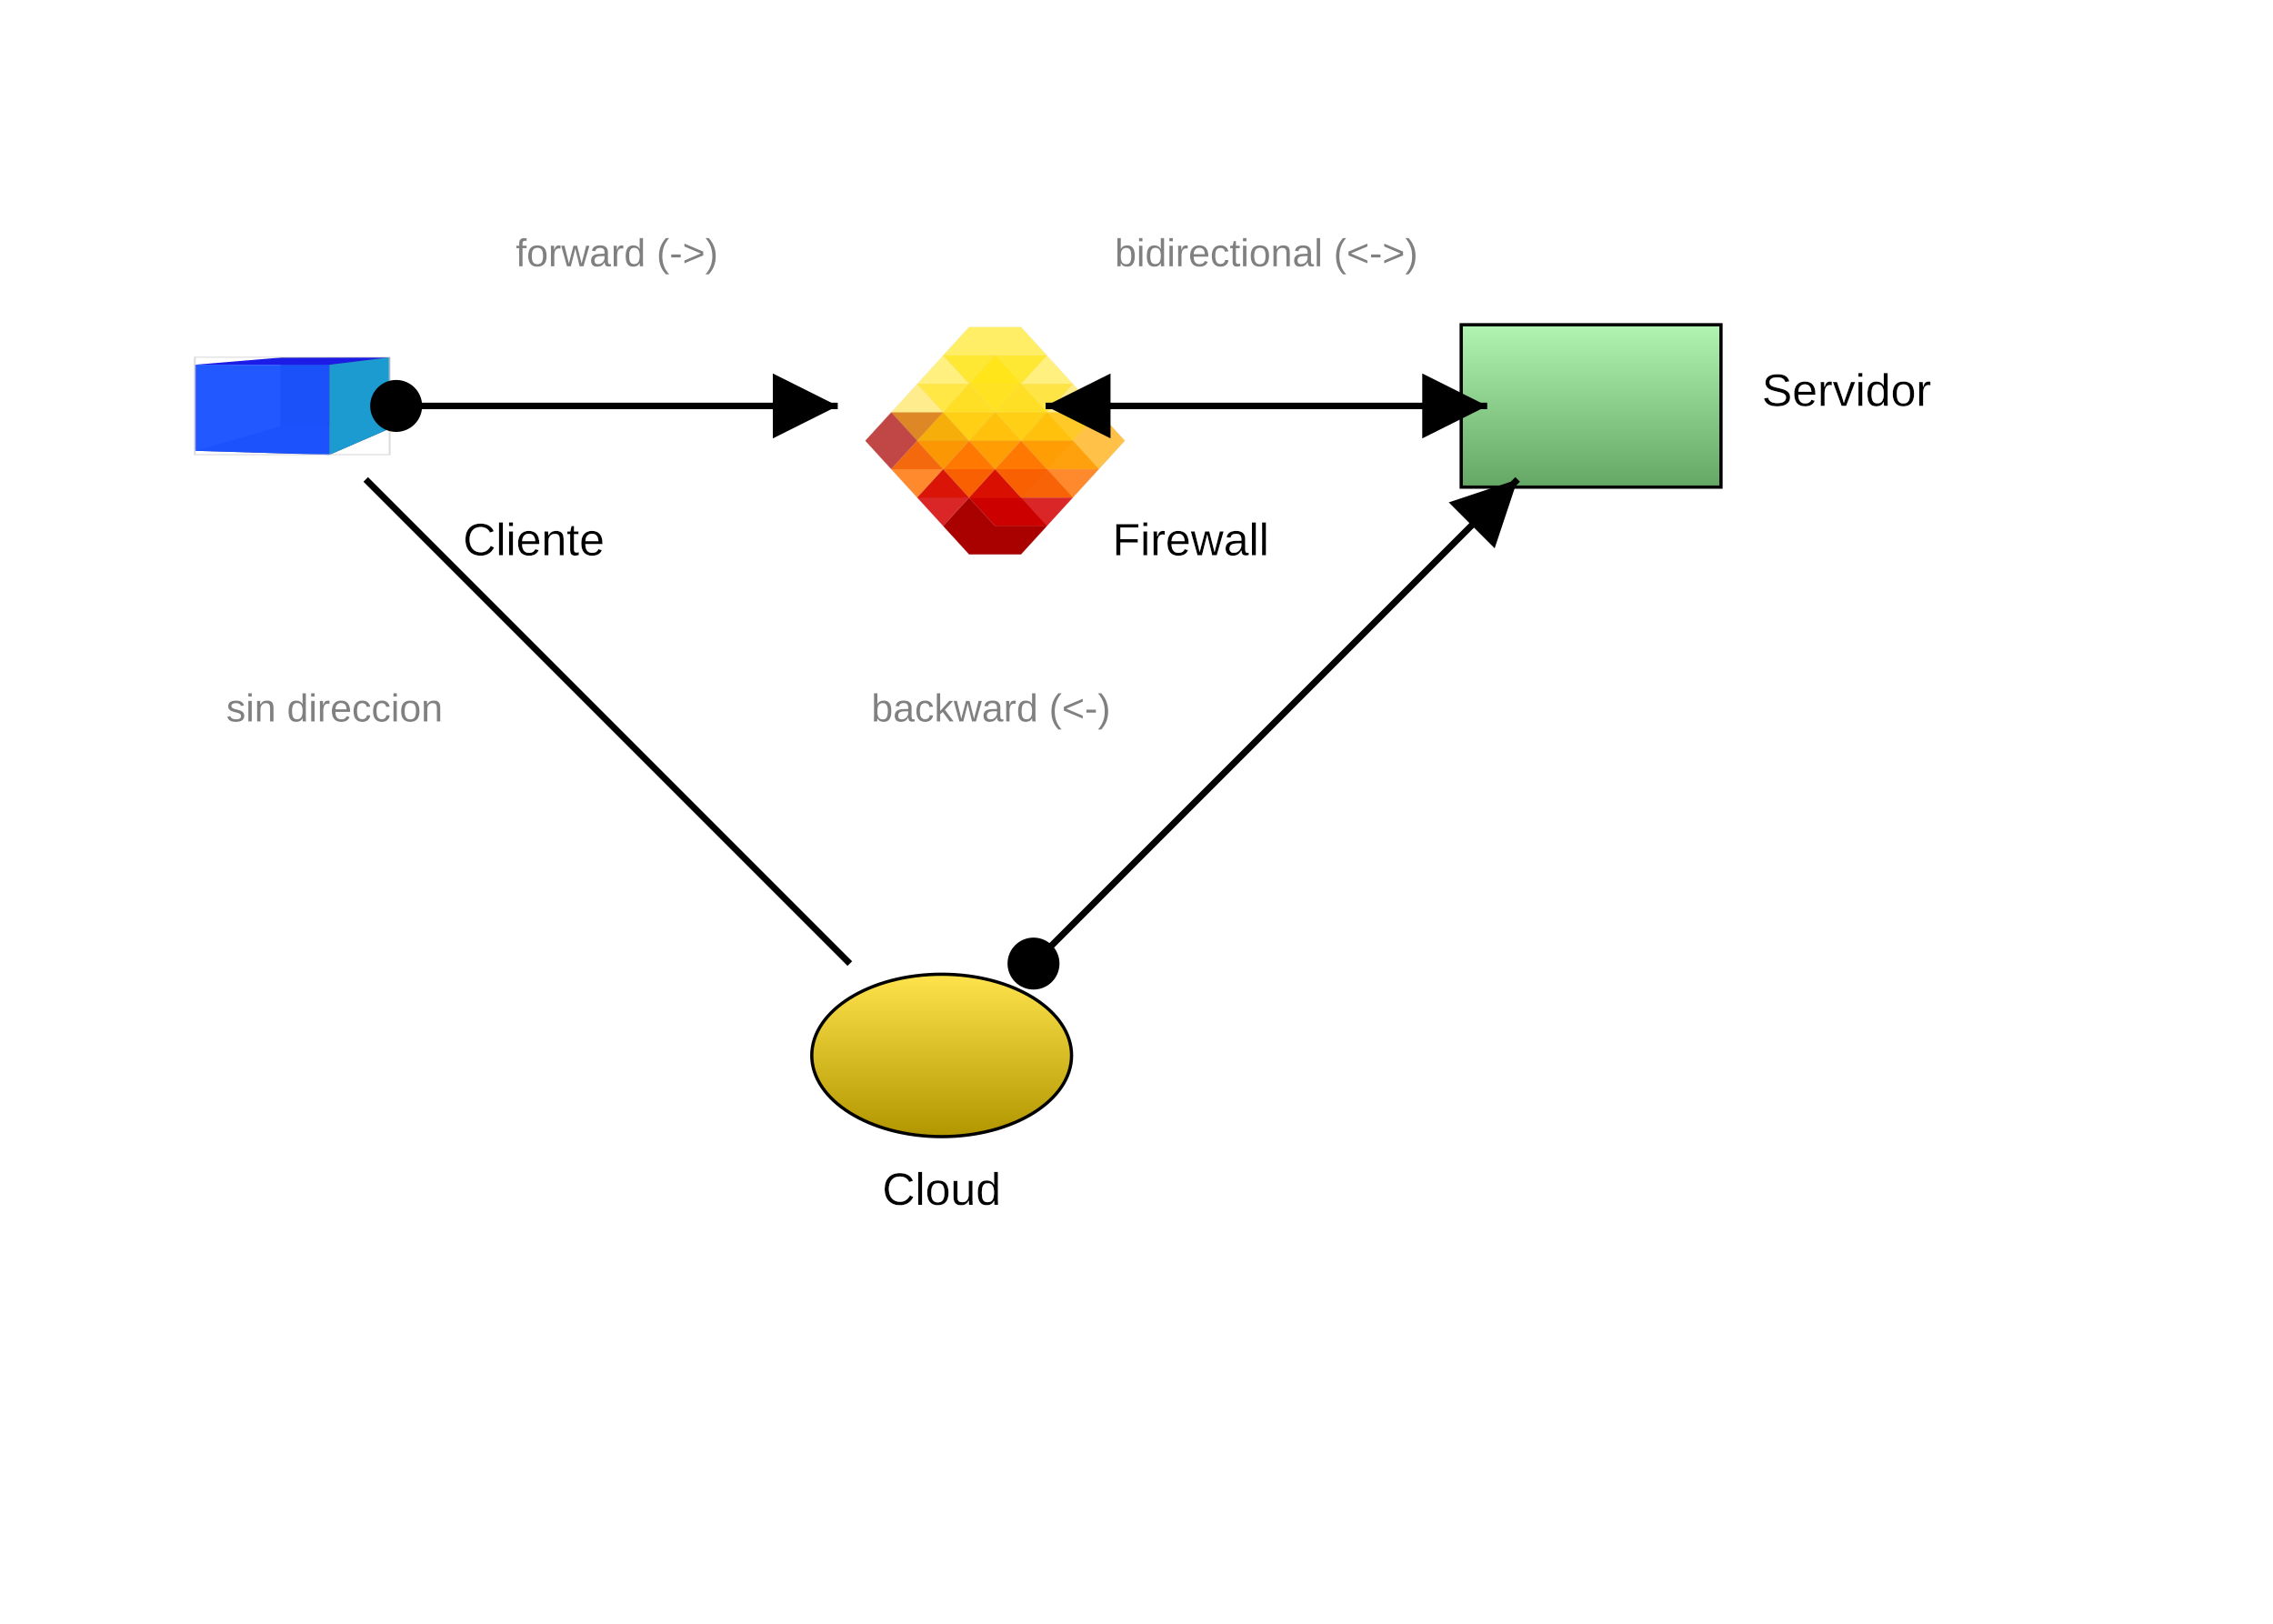
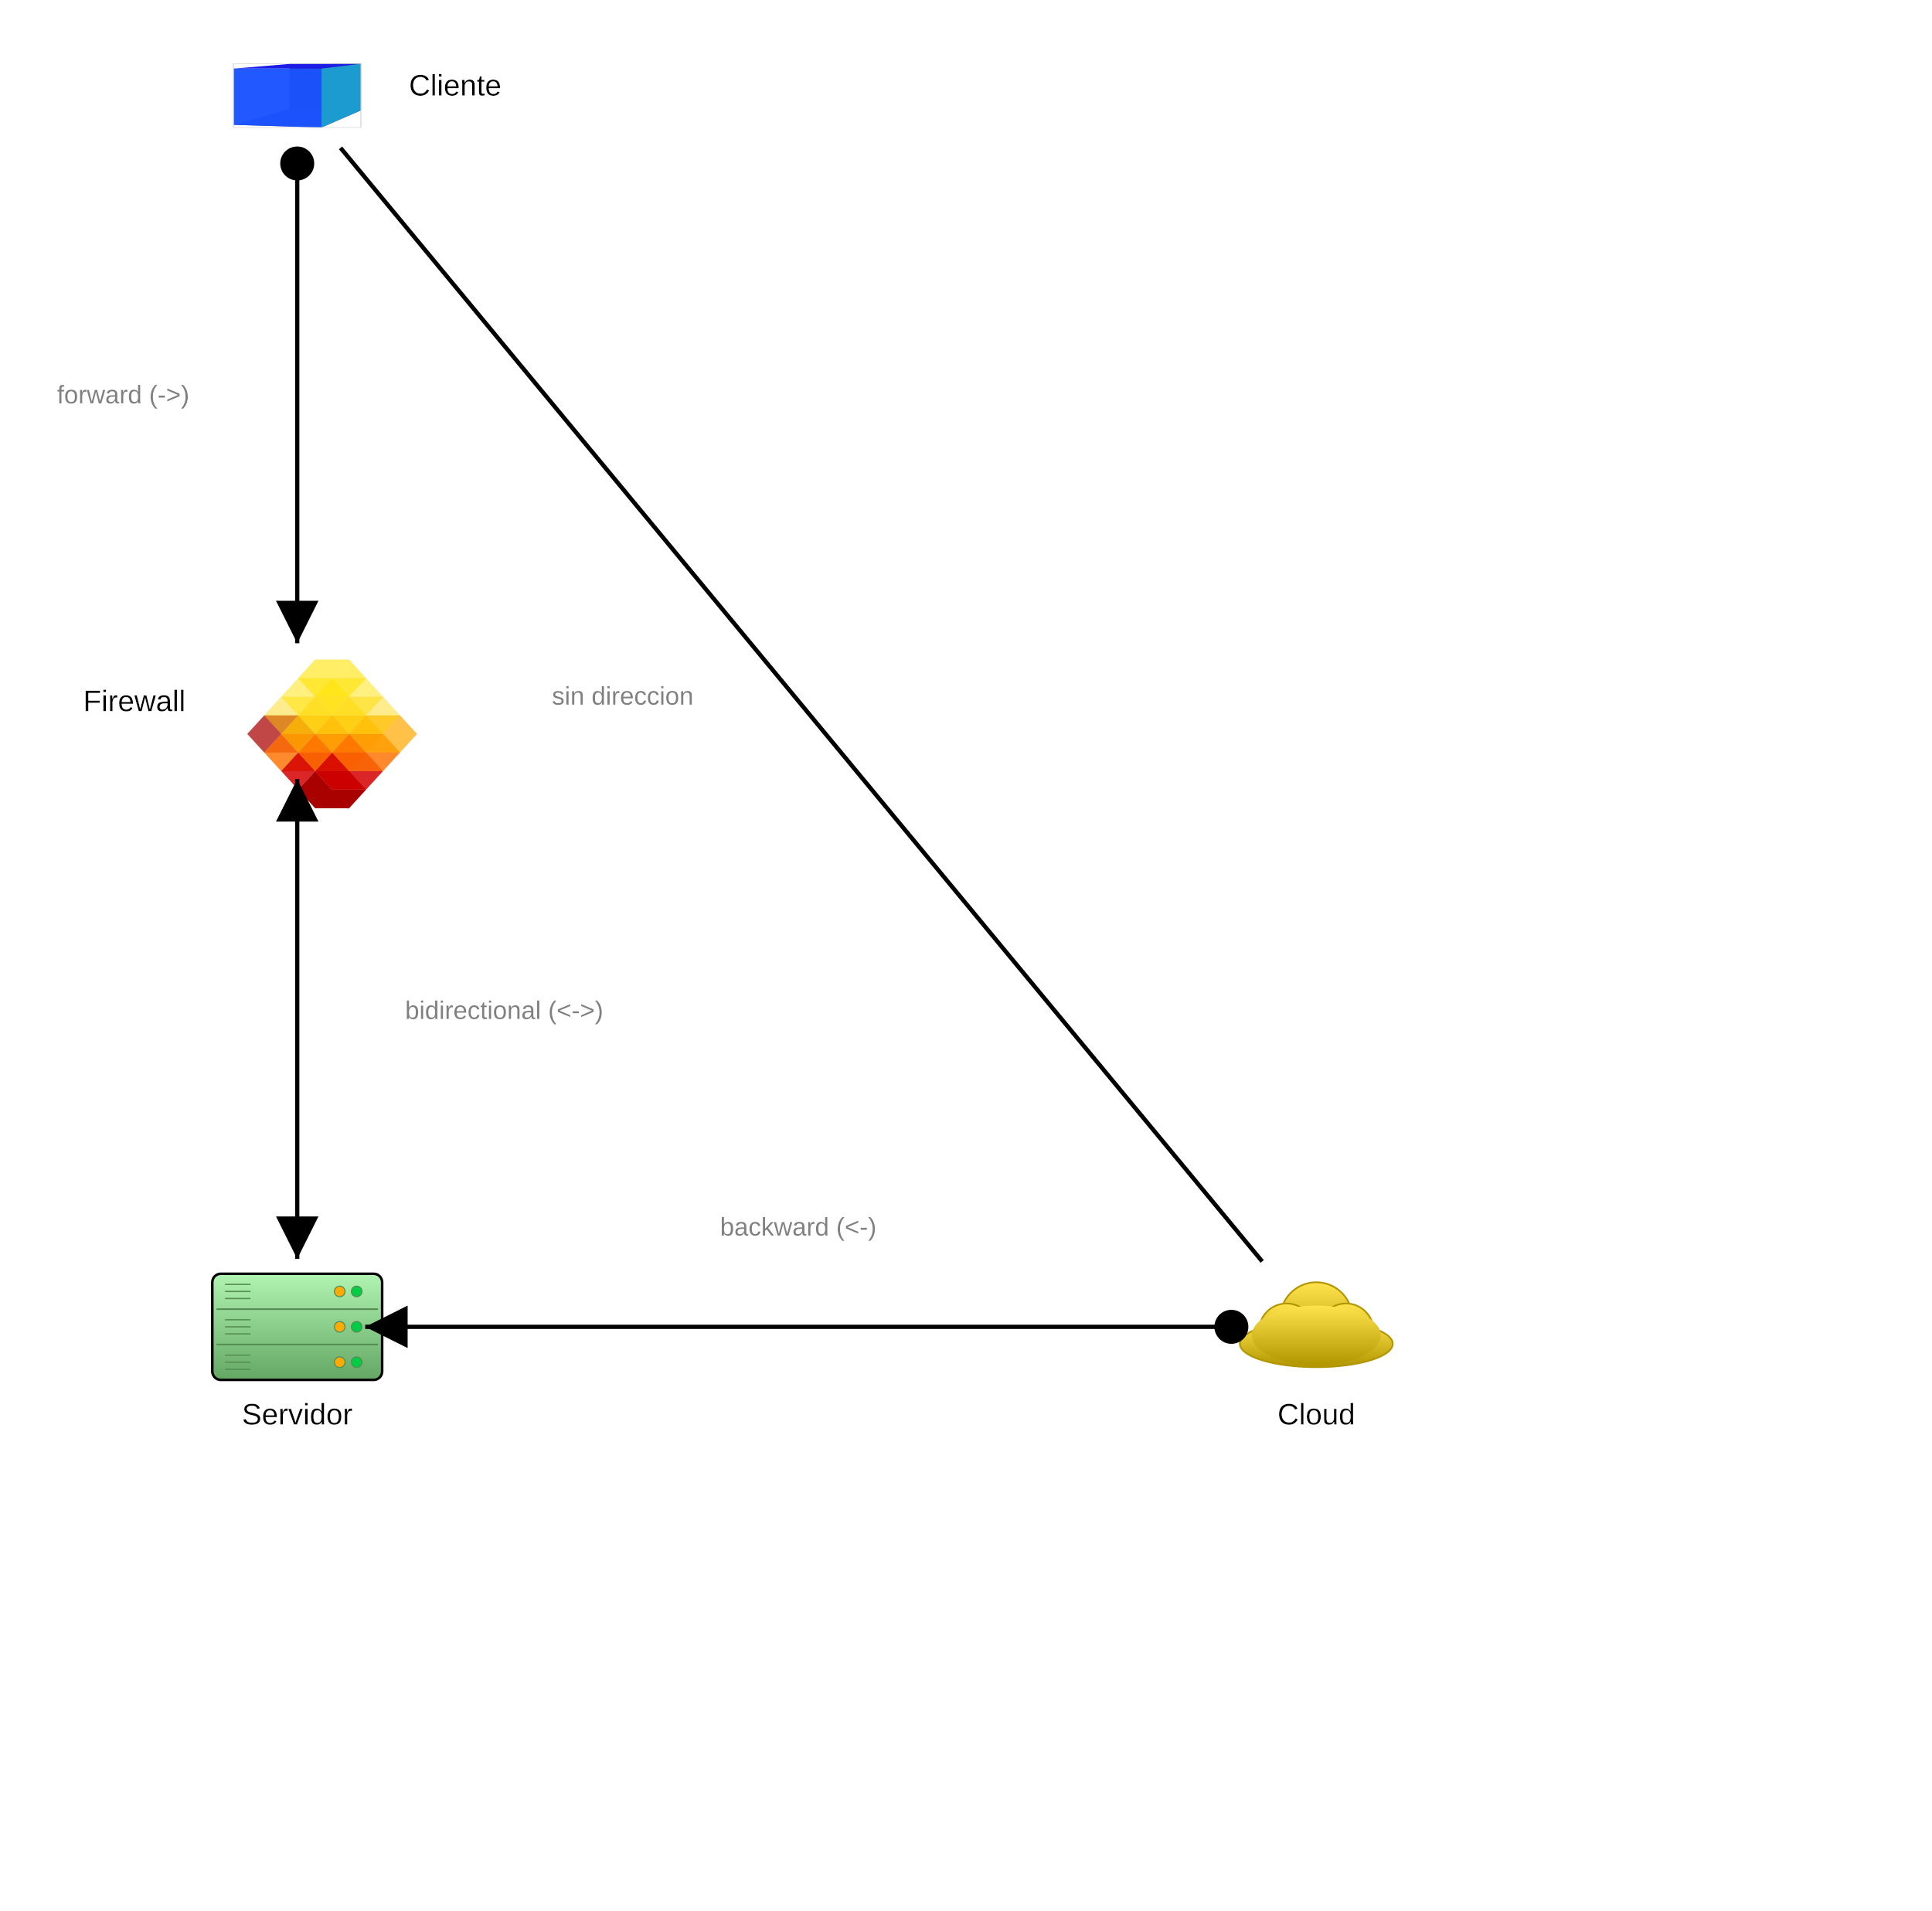
- <svg xmlns="http://www.w3.org/2000/svg" baseProfile="full" height="500" version="1.1" viewBox="0,0,700,500" width="700">
+ <svg xmlns="http://www.w3.org/2000/svg" baseProfile="full" height="900.0" version="1.1" viewBox="0,0,910.0,900.0" width="910.0">
  <defs>
    <filter height="140%" id="text-glow" width="140%" x="-20%" y="-20%">
      <feGaussianBlur in="SourceGraphic" result="blur" stdDeviation="2" />
      <feFlood flood-color="white" flood-opacity="1" result="color" />
      <feComposite in="color" in2="blur" operator="in" result="shadow" />
      <feMerge>
        <feMergeNode in="shadow" />
        <feMergeNode in="shadow" />
        <feMergeNode in="SourceGraphic" />
      </feMerge>
    </filter>
    <marker id="arrow-end" markerHeight="10" markerWidth="10" orient="auto" refX="10" refY="5">
      <path d="M 0 0 L 10 5 L 0 10 z" fill="black" />
    </marker>
    <marker id="arrow-start" markerHeight="10" markerWidth="10" orient="auto" refX="0" refY="5">
      <path d="M 10 0 L 0 5 L 10 10 z" fill="black" />
    </marker>
    <marker id="circle-start" markerHeight="10" markerWidth="10" orient="auto" refX="5" refY="5">
      <circle cx="5" cy="5" fill="black" r="4" />
    </marker>
    <marker id="circle-end" markerHeight="10" markerWidth="10" orient="auto" refX="5" refY="5">
      <circle cx="5" cy="5" fill="black" r="4" />
    </marker>
    <linearGradient id="gradient-cliente" x1="0%" x2="0%" y1="0%" y2="100%">
      <stop offset="0%" stop-color="#c5e3ed" />
      <stop offset="100%" stop-color="#7997a1" />
    </linearGradient>
    <linearGradient id="gradient-servidor" x1="0%" x2="0%" y1="0%" y2="100%">
      <stop offset="0%" stop-color="#b1f3b1" />
      <stop offset="100%" stop-color="#64a664" />
    </linearGradient>
    <linearGradient id="gradient-nube" x1="0%" x2="0%" y1="0%" y2="100%">
      <stop offset="0%" stop-color="#ffe34c" />
      <stop offset="100%" stop-color="#b29600" />
    </linearGradient>
  </defs>
  <g id="cliente">
-     <g transform="translate(60.0,110.0) scale(1.204819,0.6928406) translate(-0.9,-1.4)">
+     <g transform="translate(110.0,30.0) scale(1.204819,0.6928406) translate(-0.9,-1.4)">
      <path d="M 22.754,32.117 0.945,43 V 4.729 L 22.754,1.57 Z" fill="#e9e9ff" stroke="none" />
      <path d="M 50.713,33.121 V 1.463 L 22.754,1.57 V 32.117 Z" fill="#353564" stroke="none" />
      <path d="M 50.713,33.121 35.296,44.771 0.945,43 22.754,32.117 Z" fill="#4d4d9f" stroke="none" />
      <path d="M 50.713,1.463 35.296,4.738 0.945,4.729 22.754,1.57 Z" fill="#1c1ce6" opacity="1" stroke="none" />
      <path d="M 35.296,44.771 V 4.738 L 0.945,4.729 V 43 Z" fill="#1a52ff" opacity="0.96" stroke="none" />
      <path d="M 50.713,33.121 35.296,44.771 V 4.738 L 50.713,1.463 Z" fill="#1c9bd0" stroke="none" />
      <rect fill="none" height="43.3" opacity="0.67" stroke="#cbcbcb" stroke-width="0.48" width="49.8" x="0.9" y="1.4" />
    </g>
  </g>
  <g id="firewall">
-     <g transform="translate(250,100) scale(1.6,1.666667) translate(10,0)">
+     <g transform="translate(100.0,310.0) scale(1.6,1.666667) translate(10,0)">
      <path d="m 211.514,221.098 -99.807,57.624 -99.807,-57.624 0,-115.248 99.807,-57.624 99.807,57.624 z" fill="#a90000" opacity="0.72" stroke="#cbcbcb" stroke-width="0.48" transform="matrix(0.0751447,0.02631765,-0.04338481,0.0455835,8.97,11.04)" />
      <path d="m 211.514,221.098 -99.807,57.624 -99.807,-57.624 0,-115.248 99.807,-57.624 99.807,57.624 z" fill="#ff7000" opacity="0.82" stroke="#cbcbcb" stroke-width="0.48" transform="matrix(0.0751447,0.02631765,-0.04338481,0.0455835,13.97,16.29)" />
      <path d="m 211.514,221.098 -99.807,57.624 -99.807,-57.624 0,-115.248 99.807,-57.624 99.807,57.624 z" fill="#ffa900" opacity="0.72" stroke="#cbcbcb" stroke-width="0.48" transform="matrix(0.0751447,0.02631765,-0.04338481,0.0455835,18.97,11.04)" />
      <path d="m 211.514,221.098 -99.807,57.624 -99.807,-57.624 0,-115.248 99.807,-57.624 99.807,57.624 z" fill="#d40000" opacity="0.85" stroke="#cbcbcb" stroke-width="0.48" transform="matrix(0.0751447,0.02631765,-0.04338481,0.0455835,18.97,21.54)" />
      <path d="m 211.514,221.098 -99.807,57.624 -99.807,-57.624 0,-115.248 99.807,-57.624 99.807,57.624 z" fill="#a90000" opacity="1.0" stroke="#cbcbcb" stroke-width="0.48" transform="matrix(0.0751447,0.02631765,-0.04338481,0.0455835,23.97,26.80)" />
      <path d="m 211.514,221.098 -99.807,57.624 -99.807,-57.624 0,-115.248 99.807,-57.624 99.807,57.624 z" fill="#ff7000" opacity="0.82" stroke="#cbcbcb" stroke-width="0.48" transform="matrix(0.0751447,0.02631765,-0.04338481,0.0455835,23.97,16.29)" />
      <path d="m 211.514,221.098 -99.807,57.624 -99.807,-57.624 0,-115.248 99.807,-57.624 99.807,57.624 z" fill="#ffa900" opacity="0.72" stroke="#cbcbcb" stroke-width="0.48" transform="matrix(0.0751447,0.02631765,-0.04338481,0.0455835,28.97,11.04)" />
      <path d="m 211.514,221.098 -99.807,57.624 -99.807,-57.624 0,-115.248 99.807,-57.624 99.807,57.624 z" fill="#d40000" opacity="0.85" stroke="#cbcbcb" stroke-width="0.48" transform="matrix(0.0751447,0.02631765,-0.04338481,0.0455835,28.97,21.54)" />
      <path d="m 211.514,221.098 -99.807,57.624 -99.807,-57.624 0,-115.248 99.807,-57.624 99.807,57.624 z" fill="#ff7000" opacity="0.82" stroke="#cbcbcb" stroke-width="0.48" transform="matrix(0.0751447,0.02631765,-0.04338481,0.0455835,33.97,16.29)" />
      <path d="m 211.514,221.098 -99.807,57.624 -99.807,-57.624 0,-115.248 99.807,-57.624 99.807,57.624 z" fill="#ffa900" opacity="0.72" stroke="#cbcbcb" stroke-width="0.48" transform="matrix(0.0751447,0.02631765,-0.04338481,0.0455835,38.97,11.04)" />
      <path d="m 211.514,221.098 -99.807,57.624 -99.807,-57.624 0,-115.248 99.807,-57.624 99.807,57.624 z" fill="#ffd400" opacity="0.45" stroke="#cbcbcb" stroke-width="0.48" transform="matrix(0.0751447,0.02631765,-0.04338481,0.0455835,13.97,5.78)" />
      <path d="m 211.514,221.098 -99.807,57.624 -99.807,-57.624 0,-115.248 99.807,-57.624 99.807,57.624 z" fill="#ffe200" opacity="0.5" stroke="#cbcbcb" stroke-width="0.48" transform="matrix(0.0751447,0.02631765,-0.04338481,0.0455835,18.97,0.53)" />
      <path d="m 211.514,221.098 -99.807,57.624 -99.807,-57.624 0,-115.248 99.807,-57.624 99.807,57.624 z" fill="#ffd400" opacity="0.45" stroke="#cbcbcb" stroke-width="0.48" transform="matrix(0.0751447,0.02631765,-0.04338481,0.0455835,23.97,5.78)" />
      <path d="m 211.514,221.098 -99.807,57.624 -99.807,-57.624 0,-115.248 99.807,-57.624 99.807,57.624 z" fill="#ffe200" opacity="0.6" stroke="#cbcbcb" stroke-width="0.48" transform="matrix(0.0751447,0.02631765,-0.04338481,0.0455835,23.97,-4.73)" />
      <path d="m 211.514,221.098 -99.807,57.624 -99.807,-57.624 0,-115.248 99.807,-57.624 99.807,57.624 z" fill="#ffe200" opacity="0.5" stroke="#cbcbcb" stroke-width="0.48" transform="matrix(0.0751447,0.02631765,-0.04338481,0.0455835,28.97,0.53)" />
      <path d="m 211.514,221.098 -99.807,57.624 -99.807,-57.624 0,-115.248 99.807,-57.624 99.807,57.624 z" fill="#ffd400" opacity="0.45" stroke="#cbcbcb" stroke-width="0.48" transform="matrix(0.0751447,0.02631765,-0.04338481,0.0455835,33.97,5.78)" />
    </g>
  </g>
-   <rect fill="url(#gradient-servidor)" height="50" stroke="black" width="80" x="450" y="100" />
-   <ellipse cx="290.0" cy="325.0" fill="url(#gradient-nube)" rx="40.0" ry="25.0" stroke="black" />
-   <line marker-end="url(#arrow-end)" marker-start="url(#circle-start)" stroke="black" stroke-width="2" x1="122.0" x2="258.0" y1="125.0" y2="125.0" />
-   <line marker-end="url(#arrow-end)" marker-start="url(#arrow-start)" stroke="black" stroke-width="2" x1="322.0" x2="458.0" y1="125.0" y2="125.0" />
-   <line marker-end="url(#circle-end)" marker-start="url(#arrow-start)" stroke="black" stroke-width="2" x1="467.373" x2="318.284" y1="147.627" y2="296.716" />
-   <line stroke="black" stroke-width="2" x1="112.627" x2="261.716" y1="147.627" y2="296.716" />
-   <text fill="black" filter="url(#text-glow)" font-family="Arial, sans-serif" font-size="14px" text-anchor="start" x="142.6" y="171.0">Cliente</text>
-   <text fill="black" filter="url(#text-glow)" font-family="Arial, sans-serif" font-size="14px" text-anchor="start" x="342.6" y="171.0">Firewall</text>
-   <text fill="black" filter="url(#text-glow)" font-family="Arial, sans-serif" font-size="14px" text-anchor="start" x="542.6" y="125.0">Servidor</text>
-   <text fill="black" filter="url(#text-glow)" font-family="Arial, sans-serif" font-size="14px" text-anchor="middle" x="290.0" y="371.0">Cloud</text>
-   <text fill="gray" filter="url(#text-glow)" font-family="Arial, sans-serif" font-size="12px" text-anchor="middle" x="190.0" y="82.0">forward (-&gt;)</text>
-   <text fill="gray" filter="url(#text-glow)" font-family="Arial, sans-serif" font-size="12px" text-anchor="middle" x="390.0" y="82.0">bidirectional (&lt;-&gt;)</text>
-   <text fill="gray" filter="url(#text-glow)" font-family="Arial, sans-serif" font-size="12px" text-anchor="end" x="342.028" y="222.172">backward (&lt;-)</text>
-   <text fill="gray" filter="url(#text-glow)" font-family="Arial, sans-serif" font-size="12px" text-anchor="end" x="136.372" y="222.172">sin direccion</text>
+   <g id="servidor">
+     <rect fill="url(#gradient-servidor)" height="50" rx="4" ry="4" stroke="black" stroke-width="1.2" width="80" x="100.0" y="600.0" />
+     <line stroke="#568e56" stroke-width="0.8" x1="102.0" x2="178.0" y1="616.667" y2="616.667" />
+     <line stroke="#568e56" stroke-width="0.8" x1="102.0" x2="178.0" y1="633.333" y2="633.333" />
+     <circle cx="168.0" cy="608.333" fill="#00cc44" r="2.5" stroke="#568e56" stroke-width="0.5" />
+     <circle cx="160.0" cy="608.333" fill="#ffaa00" r="2.5" stroke="#568e56" stroke-width="0.5" />
+     <circle cx="168.0" cy="625.0" fill="#00cc44" r="2.5" stroke="#568e56" stroke-width="0.5" />
+     <circle cx="160.0" cy="625.0" fill="#ffaa00" r="2.5" stroke="#568e56" stroke-width="0.5" />
+     <circle cx="168.0" cy="641.667" fill="#00cc44" r="2.5" stroke="#568e56" stroke-width="0.5" />
+     <circle cx="160.0" cy="641.667" fill="#ffaa00" r="2.5" stroke="#568e56" stroke-width="0.5" />
+     <line stroke="#568e56" stroke-width="0.6" x1="106.0" x2="118.0" y1="605.0" y2="605.0" />
+     <line stroke="#568e56" stroke-width="0.6" x1="106.0" x2="118.0" y1="608.333" y2="608.333" />
+     <line stroke="#568e56" stroke-width="0.6" x1="106.0" x2="118.0" y1="611.667" y2="611.667" />
+     <line stroke="#568e56" stroke-width="0.6" x1="106.0" x2="118.0" y1="621.667" y2="621.667" />
+     <line stroke="#568e56" stroke-width="0.6" x1="106.0" x2="118.0" y1="625.0" y2="625.0" />
+     <line stroke="#568e56" stroke-width="0.6" x1="106.0" x2="118.0" y1="628.333" y2="628.333" />
+     <line stroke="#568e56" stroke-width="0.6" x1="106.0" x2="118.0" y1="638.333" y2="638.333" />
+     <line stroke="#568e56" stroke-width="0.6" x1="106.0" x2="118.0" y1="641.667" y2="641.667" />
+     <line stroke="#568e56" stroke-width="0.6" x1="106.0" x2="118.0" y1="645.0" y2="645.0" />
+   </g>
+   <g id="nube">
+     <ellipse cx="620.0" cy="633.0" fill="url(#gradient-nube)" rx="36.0" ry="11.0" stroke="#b29600" stroke-width="0.8" />
+     <circle cx="620.0" cy="621.0" fill="url(#gradient-nube)" r="17.0" stroke="#b29600" stroke-width="0.8" />
+     <circle cx="606.0" cy="627.0" fill="url(#gradient-nube)" r="13.0" stroke="#b29600" stroke-width="0.8" />
+     <circle cx="634.0" cy="627.0" fill="url(#gradient-nube)" r="13.0" stroke="#b29600" stroke-width="0.8" />
+     <ellipse cx="620.0" cy="629.0" fill="url(#gradient-nube)" rx="30.4" ry="14" stroke="none" />
+   </g>
+   <line marker-end="url(#arrow-end)" marker-start="url(#circle-start)" stroke="black" stroke-width="2" x1="140.0" x2="140.0" y1="77.0" y2="303.0" />
+   <line marker-end="url(#arrow-end)" marker-start="url(#arrow-start)" stroke="black" stroke-width="2" x1="140.0" x2="140.0" y1="367.0" y2="593.0" />
+   <line marker-end="url(#circle-end)" marker-start="url(#arrow-start)" stroke="black" stroke-width="2" x1="172.0" x2="580.0" y1="625.0" y2="625.0" />
+   <line stroke="black" stroke-width="2" x1="160.402" x2="594.497" y1="69.653" y2="594.184" />
+   <text fill="black" filter="url(#text-glow)" font-family="Arial, sans-serif" font-size="14px" text-anchor="start" x="192.6" y="45.0">Cliente</text>
+   <text fill="black" filter="url(#text-glow)" font-family="Arial, sans-serif" font-size="14px" text-anchor="end" x="87.4" y="335.0">Firewall</text>
+   <text fill="black" filter="url(#text-glow)" font-family="Arial, sans-serif" font-size="14px" text-anchor="middle" x="140.0" y="671.0">Servidor</text>
+   <text fill="black" filter="url(#text-glow)" font-family="Arial, sans-serif" font-size="14px" text-anchor="middle" x="620.0" y="671.0">Cloud</text>
+   <text fill="gray" filter="url(#text-glow)" font-family="Arial, sans-serif" font-size="12px" text-anchor="end" x="89.2" y="190.0">forward (-&gt;)</text>
+   <text fill="gray" filter="url(#text-glow)" font-family="Arial, sans-serif" font-size="12px" text-anchor="start" x="190.8" y="480.0">bidirectional (&lt;-&gt;)</text>
+   <text fill="gray" filter="url(#text-glow)" font-family="Arial, sans-serif" font-size="12px" text-anchor="middle" x="376.0" y="582.0">backward (&lt;-)</text>
+   <text fill="gray" filter="url(#text-glow)" font-family="Arial, sans-serif" font-size="12px" text-anchor="end" x="326.65" y="331.918">sin direccion</text>
</svg>
